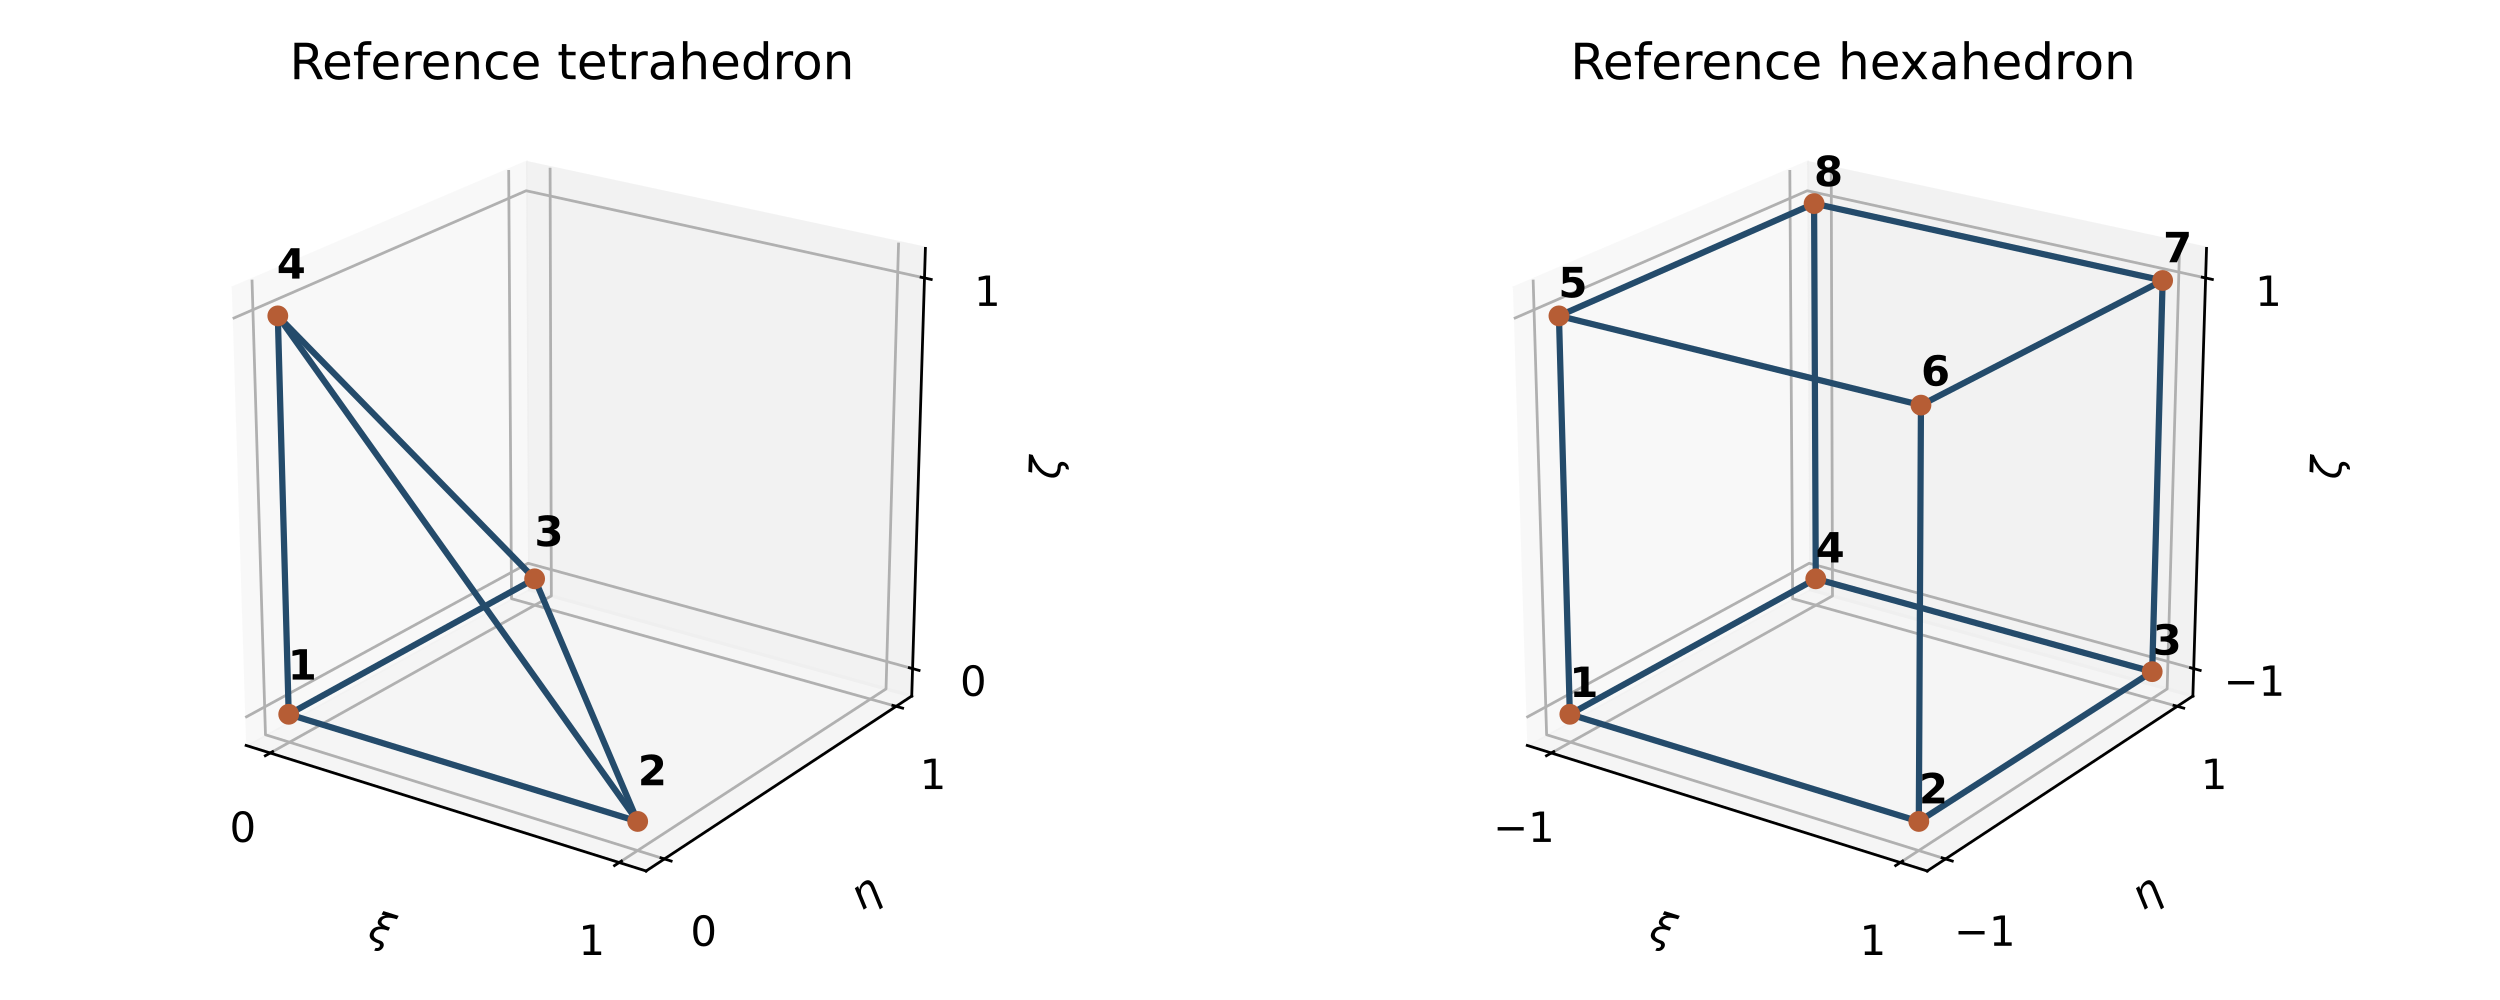
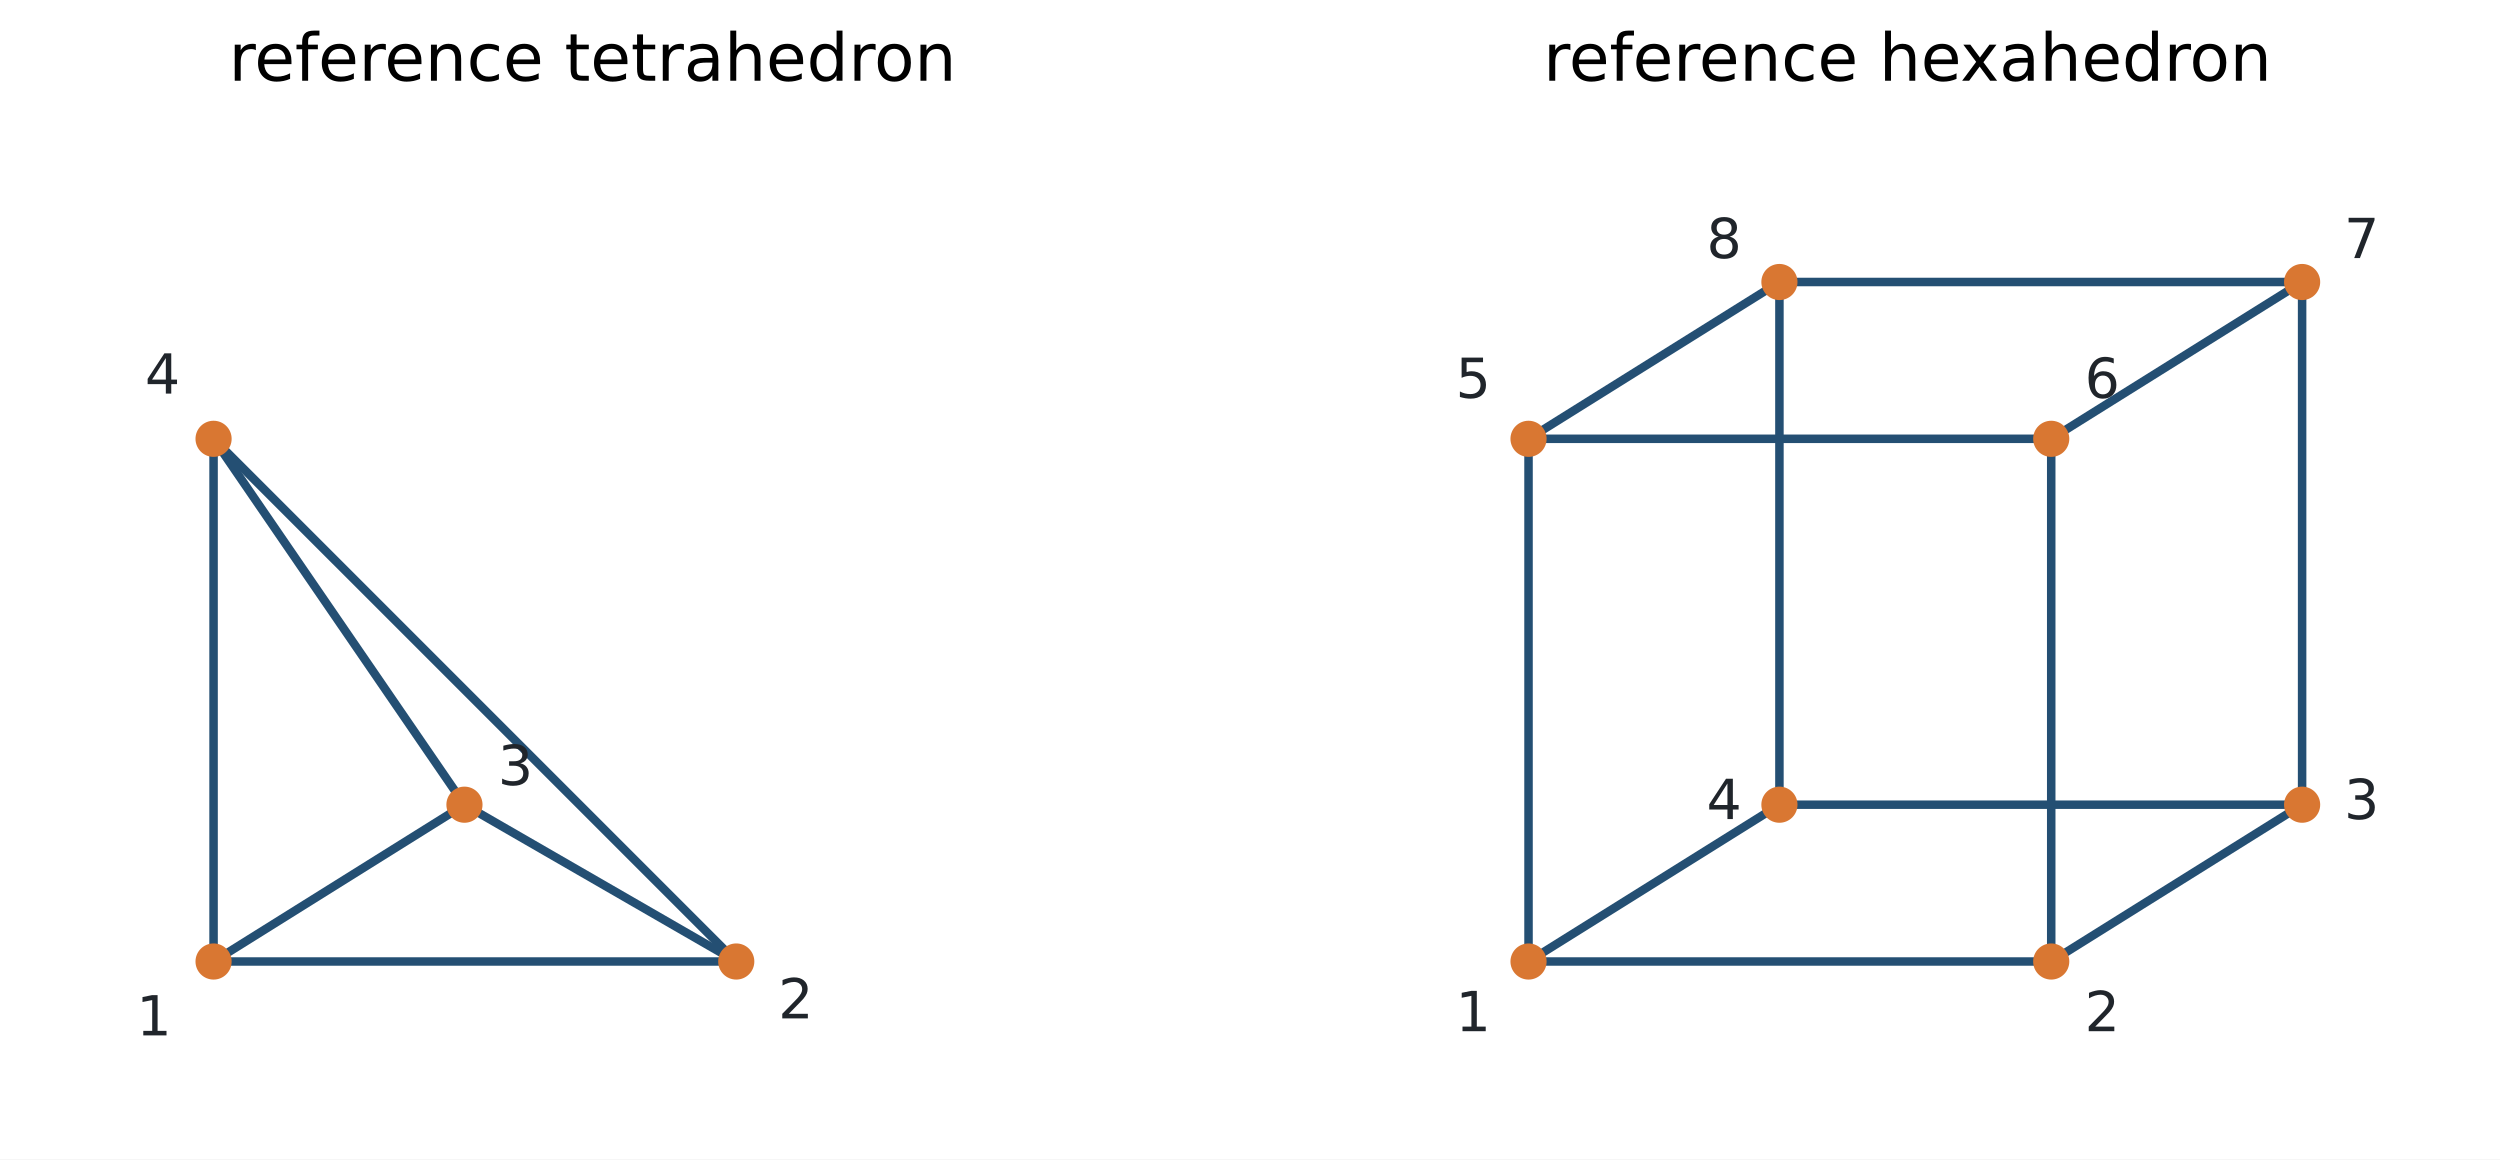
- <svg xmlns="http://www.w3.org/2000/svg" xmlns:xlink="http://www.w3.org/1999/xlink" width="720pt" height="288pt" viewBox="0 0 720 288" version="1.1">
+ <svg xmlns="http://www.w3.org/2000/svg" xmlns:xlink="http://www.w3.org/1999/xlink" width="587.74pt" height="272.57pt" viewBox="0 0 587.74 272.57" version="1.1">
  <defs>
    <style type="text/css">*{stroke-linejoin: round; stroke-linecap: butt}</style>
  </defs>
  <g id="figure_1">
    <g id="patch_1">
-       <path d="M 0 288  L 720 288  L 720 0  L 0 0  z " style="fill: #ffffff" />
-     </g>
-     <g id="patch_2">
-       <path d="M 46.637 264.96  L 282.797 264.96  L 282.797 28.8  L 46.637 28.8  z " style="fill: #ffffff" />
-     </g>
-     <g id="pane3d_1">
-       <g id="patch_3">
-         <path d="M 70.887 214.687  L 152.11 169.772  L 151.491 46.823  L 66.751 83.027  " style="fill: #f2f2f2; opacity: 0.5; stroke: #f2f2f2; stroke-linejoin: miter" />
-       </g>
-     </g>
-     <g id="pane3d_2">
-       <g id="patch_4">
-         <path d="M 152.11 169.772  L 262.577 200.459  L 266.511 71.533  L 151.491 46.823  " style="fill: #e6e6e6; opacity: 0.5; stroke: #e6e6e6; stroke-linejoin: miter" />
-       </g>
-     </g>
-     <g id="pane3d_3">
-       <g id="patch_5">
-         <path d="M 70.887 214.687  L 186.07 250.843  L 262.577 200.459  L 152.11 169.772  " style="fill: #ececec; opacity: 0.5; stroke: #ececec; stroke-linejoin: miter" />
-       </g>
-     </g>
-     <g id="grid3d_1">
-       <g id="Line3DCollection_1">
-         <path d="M 77.817 216.863  L 158.786 171.626  L 158.427 48.313  " style="fill: none; stroke: #b0b0b0; stroke-width: 0.8" />
-         <path d="M 178.319 248.41  L 255.176 198.403  L 258.788 69.874  " style="fill: none; stroke: #b0b0b0; stroke-width: 0.8" />
-       </g>
-     </g>
-     <g id="grid3d_2">
-       <g id="Line3DCollection_2">
-         <path d="M 72.578 80.538  L 76.455 211.608  L 191.338 247.374  " style="fill: none; stroke: #b0b0b0; stroke-width: 0.8" />
-         <path d="M 146.502 48.954  L 147.314 172.424  L 258.079 203.422  " style="fill: none; stroke: #b0b0b0; stroke-width: 0.8" />
-       </g>
-     </g>
-     <g id="grid3d_3">
-       <g id="Line3DCollection_3">
-         <path d="M 262.818 192.562  L 152.072 162.225  L 70.634 206.631  " style="fill: none; stroke: #b0b0b0; stroke-width: 0.8" />
-         <path d="M 266.251 80.056  L 151.531 54.934  L 67.025 91.739  " style="fill: none; stroke: #b0b0b0; stroke-width: 0.8" />
-       </g>
-     </g>
-     <g id="axis3d_1">
-       <g id="line2d_1">
-         <path d="M 70.887 214.687  L 186.07 250.843  " style="fill: none; stroke: #000000; stroke-width: 0.8; stroke-linecap: square" />
-       </g>
-       <g id="xtick_1">
-         <g id="line2d_2">
-           <path d="M 78.518 216.471  L 76.412 217.648  " style="fill: none; stroke: #000000; stroke-width: 0.8; stroke-linecap: square" />
-         </g>
-         <g id="text_1">
-           <text style="font-size: 12px; font-family: 'DejaVu Sans', 'Bitstream Vera Sans', 'Computer Modern Sans Serif', 'Lucida Grande', 'Verdana', 'Geneva', 'Lucid', 'Arial', 'Helvetica', 'Avant Garde', sans-serif; text-anchor: middle" x="69.931" y="242.468" transform="rotate(-0 69.93141 242.4681)">0</text>
-         </g>
-       </g>
-       <g id="xtick_2">
-         <g id="line2d_3">
-           <path d="M 178.987 247.975  L 176.979 249.282  " style="fill: none; stroke: #000000; stroke-width: 0.8; stroke-linecap: square" />
-         </g>
-         <g id="text_2">
-           <text style="font-size: 12px; font-family: 'DejaVu Sans', 'Bitstream Vera Sans', 'Computer Modern Sans Serif', 'Lucida Grande', 'Verdana', 'Geneva', 'Lucid', 'Arial', 'Helvetica', 'Avant Garde', sans-serif; text-anchor: middle" x="170.428" y="275.034" transform="rotate(-0 170.4283 275.0341)">1</text>
-         </g>
-       </g>
-       <g id="text_3">
-         <g transform="translate(105.3757 271.2893) rotate(-342.573)">
-           <text>
-             <tspan x="0" y="-0.875" style="font-style: oblique; font-size: 12px; font-family: 'DejaVu Sans'">ξ</tspan>
-           </text>
-         </g>
-       </g>
-     </g>
-     <g id="axis3d_2">
-       <g id="line2d_4">
-         <path d="M 262.577 200.459  L 186.07 250.843  " style="fill: none; stroke: #000000; stroke-width: 0.8; stroke-linecap: square" />
-       </g>
-       <g id="xtick_3">
-         <g id="line2d_5">
-           <path d="M 190.363 247.071  L 193.29 247.982  " style="fill: none; stroke: #000000; stroke-width: 0.8; stroke-linecap: square" />
-         </g>
-         <g id="text_4">
-           <text style="font-size: 12px; font-family: 'DejaVu Sans', 'Bitstream Vera Sans', 'Computer Modern Sans Serif', 'Lucida Grande', 'Verdana', 'Geneva', 'Lucid', 'Arial', 'Helvetica', 'Avant Garde', sans-serif; text-anchor: middle" x="202.661" y="272.4" transform="rotate(-0 202.6614 272.3996)">0</text>
-         </g>
-       </g>
-       <g id="xtick_4">
-         <g id="line2d_6">
-           <path d="M 257.143 203.16  L 259.954 203.946  " style="fill: none; stroke: #000000; stroke-width: 0.8; stroke-linecap: square" />
-         </g>
-         <g id="text_5">
-           <text style="font-size: 12px; font-family: 'DejaVu Sans', 'Bitstream Vera Sans', 'Computer Modern Sans Serif', 'Lucida Grande', 'Verdana', 'Geneva', 'Lucid', 'Arial', 'Helvetica', 'Avant Garde', sans-serif; text-anchor: middle" x="268.703" y="227.247" transform="rotate(-0 268.7033 227.247)">1</text>
-         </g>
-       </g>
-       <g id="text_6">
-         <g transform="translate(248.322 262.5965) rotate(-33.36697)">
-           <text>
-             <tspan x="0" y="-0.281" style="font-style: oblique; font-size: 12px; font-family: 'DejaVu Sans'">η</tspan>
-           </text>
-         </g>
-       </g>
-     </g>
-     <g id="axis3d_3">
-       <g id="line2d_7">
-         <path d="M 262.577 200.459  L 266.511 71.533  " style="fill: none; stroke: #000000; stroke-width: 0.8; stroke-linecap: square" />
-       </g>
-       <g id="xtick_5">
-         <g id="line2d_8">
-           <path d="M 261.882 192.306  L 264.692 193.076  " style="fill: none; stroke: #000000; stroke-width: 0.8; stroke-linecap: square" />
-         </g>
-         <g id="text_7">
-           <text style="font-size: 12px; font-family: 'DejaVu Sans', 'Bitstream Vera Sans', 'Computer Modern Sans Serif', 'Lucida Grande', 'Verdana', 'Geneva', 'Lucid', 'Arial', 'Helvetica', 'Avant Garde', sans-serif; text-anchor: middle" x="280.31" y="200.399" transform="rotate(-0 280.3098 200.399)">0</text>
-         </g>
-       </g>
-       <g id="xtick_6">
-         <g id="line2d_9">
-           <path d="M 265.279 79.843  L 268.196 80.482  " style="fill: none; stroke: #000000; stroke-width: 0.8; stroke-linecap: square" />
-         </g>
-         <g id="text_8">
-           <text style="font-size: 12px; font-family: 'DejaVu Sans', 'Bitstream Vera Sans', 'Computer Modern Sans Serif', 'Lucida Grande', 'Verdana', 'Geneva', 'Lucid', 'Arial', 'Helvetica', 'Avant Garde', sans-serif; text-anchor: middle" x="284.366" y="88.111" transform="rotate(-0 284.3656 88.11057)">1</text>
-         </g>
-       </g>
-       <g id="text_9">
-         <g transform="translate(306.107 138.153) rotate(-88.25239)">
-           <text>
-             <tspan x="0" y="-0.875" style="font-style: oblique; font-size: 12px; font-family: 'DejaVu Sans'">ζ</tspan>
-           </text>
-         </g>
-       </g>
+       <path d="M 0 272.57 L 587.74 272.57 L 587.74 0 L 0 0 z " style="fill: #ffffff" />
    </g>
    <g id="axes_1">
+       <g id="line2d_1">
+         <path d="M 50.209 226.047 L 173.091 226.047 " clip-path="url(#p5f83810ef9)" style="fill: none; stroke: #244f73; stroke-width: 2; stroke-linecap: square" />
+       </g>
+       <g id="line2d_2">
+         <path d="M 50.209 226.047 L 109.192 189.182 " clip-path="url(#p5f83810ef9)" style="fill: none; stroke: #244f73; stroke-width: 2; stroke-linecap: square" />
+       </g>
+       <g id="line2d_3">
+         <path d="M 50.209 226.047 L 50.209 103.165 " clip-path="url(#p5f83810ef9)" style="fill: none; stroke: #244f73; stroke-width: 2; stroke-linecap: square" />
+       </g>
+       <g id="line2d_4">
+         <path d="M 173.091 226.047 L 109.192 189.182 " clip-path="url(#p5f83810ef9)" style="fill: none; stroke: #244f73; stroke-width: 2; stroke-linecap: square" />
+       </g>
+       <g id="line2d_5">
+         <path d="M 173.091 226.047 L 50.209 103.165 " clip-path="url(#p5f83810ef9)" style="fill: none; stroke: #244f73; stroke-width: 2; stroke-linecap: square" />
+       </g>
+       <g id="line2d_6">
+         <path d="M 109.192 189.182 L 50.209 103.165 " clip-path="url(#p5f83810ef9)" style="fill: none; stroke: #244f73; stroke-width: 2; stroke-linecap: square" />
+       </g>
+       <g id="text_1">
+         <g transform="translate(53.77983 18.97758) scale(0.155 -0.155)">
+           <defs>
+             <path id="DejaVuSans-55" d="M 2631 2963 Q 2534 3019 2420 3045 Q 2306 3072 2169 3072 Q 1681 3072 1420 2755 Q 1159 2438 1159 1844 L 1159 0 L 581 0 L 581 3500 L 1159 3500 L 1159 2956 Q 1341 3275 1631 3429 Q 1922 3584 2338 3584 Q 2397 3584 2469 3576 Q 2541 3569 2628 3553 L 2631 2963 z " transform="scale(0.015625)" />
+             <path id="DejaVuSans-48" d="M 3597 1894 L 3597 1613 L 953 1613 Q 991 1019 1311 708 Q 1631 397 2203 397 Q 2534 397 2845 478 Q 3156 559 3463 722 L 3463 178 Q 3153 47 2828 -22 Q 2503 -91 2169 -91 Q 1331 -91 842 396 Q 353 884 353 1716 Q 353 2575 817 3079 Q 1281 3584 2069 3584 Q 2775 3584 3186 3129 Q 3597 2675 3597 1894 z M 3022 2063 Q 3016 2534 2758 2815 Q 2500 3097 2075 3097 Q 1594 3097 1305 2825 Q 1016 2553 972 2059 L 3022 2063 z " transform="scale(0.015625)" />
+             <path id="DejaVuSans-49" d="M 2375 4863 L 2375 4384 L 1825 4384 Q 1516 4384 1395 4259 Q 1275 4134 1275 3809 L 1275 3500 L 2222 3500 L 2222 3053 L 1275 3053 L 1275 0 L 697 0 L 697 3053 L 147 3053 L 147 3500 L 697 3500 L 697 3744 Q 697 4328 969 4595 Q 1241 4863 1831 4863 L 2375 4863 z " transform="scale(0.015625)" />
+             <path id="DejaVuSans-51" d="M 3513 2113 L 3513 0 L 2938 0 L 2938 2094 Q 2938 2591 2744 2837 Q 2550 3084 2163 3084 Q 1697 3084 1428 2787 Q 1159 2491 1159 1978 L 1159 0 L 581 0 L 581 3500 L 1159 3500 L 1159 2956 Q 1366 3272 1645 3428 Q 1925 3584 2291 3584 Q 2894 3584 3203 3211 Q 3513 2838 3513 2113 z " transform="scale(0.015625)" />
+             <path id="DejaVuSans-46" d="M 3122 3366 L 3122 2828 Q 2878 2963 2633 3030 Q 2388 3097 2138 3097 Q 1578 3097 1268 2742 Q 959 2388 959 1747 Q 959 1106 1268 751 Q 1578 397 2138 397 Q 2388 397 2633 464 Q 2878 531 3122 666 L 3122 134 Q 2881 22 2623 -34 Q 2366 -91 2075 -91 Q 1284 -91 818 406 Q 353 903 353 1747 Q 353 2603 823 3093 Q 1294 3584 2113 3584 Q 2378 3584 2631 3529 Q 2884 3475 3122 3366 z " transform="scale(0.015625)" />
+             <path id="DejaVuSans-3" transform="scale(0.015625)" />
+             <path id="DejaVuSans-57" d="M 1172 4494 L 1172 3500 L 2356 3500 L 2356 3053 L 1172 3053 L 1172 1153 Q 1172 725 1289 603 Q 1406 481 1766 481 L 2356 481 L 2356 0 L 1766 0 Q 1100 0 847 248 Q 594 497 594 1153 L 594 3053 L 172 3053 L 172 3500 L 594 3500 L 594 4494 L 1172 4494 z " transform="scale(0.015625)" />
+             <path id="DejaVuSans-44" d="M 2194 1759 Q 1497 1759 1228 1600 Q 959 1441 959 1056 Q 959 750 1161 570 Q 1363 391 1709 391 Q 2188 391 2477 730 Q 2766 1069 2766 1631 L 2766 1759 L 2194 1759 z M 3341 1997 L 3341 0 L 2766 0 L 2766 531 Q 2569 213 2275 61 Q 1981 -91 1556 -91 Q 1019 -91 701 211 Q 384 513 384 1019 Q 384 1609 779 1909 Q 1175 2209 1959 2209 L 2766 2209 L 2766 2266 Q 2766 2663 2505 2880 Q 2244 3097 1772 3097 Q 1472 3097 1187 3025 Q 903 2953 641 2809 L 641 3341 Q 956 3463 1253 3523 Q 1550 3584 1831 3584 Q 2591 3584 2966 3190 Q 3341 2797 3341 1997 z " transform="scale(0.015625)" />
+             <path id="DejaVuSans-4b" d="M 3513 2113 L 3513 0 L 2938 0 L 2938 2094 Q 2938 2591 2744 2837 Q 2550 3084 2163 3084 Q 1697 3084 1428 2787 Q 1159 2491 1159 1978 L 1159 0 L 581 0 L 581 4863 L 1159 4863 L 1159 2956 Q 1366 3272 1645 3428 Q 1925 3584 2291 3584 Q 2894 3584 3203 3211 Q 3513 2838 3513 2113 z " transform="scale(0.015625)" />
+             <path id="DejaVuSans-47" d="M 2906 2969 L 2906 4863 L 3481 4863 L 3481 0 L 2906 0 L 2906 525 Q 2725 213 2448 61 Q 2172 -91 1784 -91 Q 1150 -91 751 415 Q 353 922 353 1747 Q 353 2572 751 3078 Q 1150 3584 1784 3584 Q 2172 3584 2448 3432 Q 2725 3281 2906 2969 z M 947 1747 Q 947 1113 1208 752 Q 1469 391 1925 391 Q 2381 391 2643 752 Q 2906 1113 2906 1747 Q 2906 2381 2643 2742 Q 2381 3103 1925 3103 Q 1469 3103 1208 2742 Q 947 2381 947 1747 z " transform="scale(0.015625)" />
+             <path id="DejaVuSans-52" d="M 1959 3097 Q 1497 3097 1228 2736 Q 959 2375 959 1747 Q 959 1119 1226 758 Q 1494 397 1959 397 Q 2419 397 2687 759 Q 2956 1122 2956 1747 Q 2956 2369 2687 2733 Q 2419 3097 1959 3097 z M 1959 3584 Q 2709 3584 3137 3096 Q 3566 2609 3566 1747 Q 3566 888 3137 398 Q 2709 -91 1959 -91 Q 1206 -91 779 398 Q 353 888 353 1747 Q 353 2609 779 3096 Q 1206 3584 1959 3584 z " transform="scale(0.015625)" />
+           </defs>
+           <use xlink:href="#DejaVuSans-55" />
+           <use xlink:href="#DejaVuSans-48" transform="translate(38.90625 0)" />
+           <use xlink:href="#DejaVuSans-49" transform="translate(100.4375 0)" />
+           <use xlink:href="#DejaVuSans-48" transform="translate(135.6406 0)" />
+           <use xlink:href="#DejaVuSans-55" transform="translate(197.1719 0)" />
+           <use xlink:href="#DejaVuSans-48" transform="translate(236.0781 0)" />
+           <use xlink:href="#DejaVuSans-51" transform="translate(297.6094 0)" />
+           <use xlink:href="#DejaVuSans-46" transform="translate(360.9844 0)" />
+           <use xlink:href="#DejaVuSans-48" transform="translate(415.9688 0)" />
+           <use xlink:href="#DejaVuSans-3" transform="translate(477.5 0)" />
+           <use xlink:href="#DejaVuSans-57" transform="translate(509.2812 0)" />
+           <use xlink:href="#DejaVuSans-48" transform="translate(548.4844 0)" />
+           <use xlink:href="#DejaVuSans-57" transform="translate(610.0156 0)" />
+           <use xlink:href="#DejaVuSans-55" transform="translate(649.2188 0)" />
+           <use xlink:href="#DejaVuSans-44" transform="translate(690.3281 0)" />
+           <use xlink:href="#DejaVuSans-4b" transform="translate(751.6094 0)" />
+           <use xlink:href="#DejaVuSans-48" transform="translate(814.9844 0)" />
+           <use xlink:href="#DejaVuSans-47" transform="translate(876.5156 0)" />
+           <use xlink:href="#DejaVuSans-55" transform="translate(940 0)" />
+           <use xlink:href="#DejaVuSans-52" transform="translate(978.9062 0)" />
+           <use xlink:href="#DejaVuSans-51" transform="translate(1040.094 0)" />
+         </g>
+       </g>
+       <g id="line2d_7">
+         <defs>
+           <path id="m61c2cffe71" d="M 0 3.75 C 0.995 3.75 1.948 3.355 2.652 2.652 C 3.355 1.948 3.75 0.995 3.75 0 C 3.75 -0.995 3.355 -1.948 2.652 -2.652 C 1.948 -3.355 0.995 -3.75 0 -3.75 C -0.995 -3.75 -1.948 -3.355 -2.652 -2.652 C -3.355 -1.948 -3.75 -0.995 -3.75 0 C -3.75 0.995 -3.355 1.948 -2.652 2.652 C -1.948 3.355 -0.995 3.75 0 3.75 z " style="stroke: #d97732" />
+         </defs>
+         <g clip-path="url(#p5f83810ef9)">
+           <use xlink:href="#m61c2cffe71" x="50.209" y="226.047" style="fill: #d97732; stroke: #d97732" />
+         </g>
+       </g>
+       <g id="line2d_8">
+         <g clip-path="url(#p5f83810ef9)">
+           <use xlink:href="#m61c2cffe71" x="173.091" y="226.047" style="fill: #d97732; stroke: #d97732" />
+         </g>
+       </g>
+       <g id="line2d_9">
+         <g clip-path="url(#p5f83810ef9)">
+           <use xlink:href="#m61c2cffe71" x="109.192" y="189.182" style="fill: #d97732; stroke: #d97732" />
+         </g>
+       </g>
      <g id="line2d_10">
-         <path d="M 83.149 205.715  L 183.652 236.578  " clip-path="url(#pbe5cc50b63)" style="fill: none; stroke: #244b6b; stroke-width: 1.8; stroke-linecap: square" />
-       </g>
-       <g id="line2d_11">
-         <path d="M 83.149 205.715  L 153.972 166.698  " clip-path="url(#pbe5cc50b63)" style="fill: none; stroke: #244b6b; stroke-width: 1.8; stroke-linecap: square" />
-       </g>
-       <g id="line2d_12">
-         <path d="M 83.149 205.715  L 80.009 90.977  " clip-path="url(#pbe5cc50b63)" style="fill: none; stroke: #244b6b; stroke-width: 1.8; stroke-linecap: square" />
-       </g>
-       <g id="line2d_13">
-         <path d="M 183.652 236.578  L 153.972 166.698  " clip-path="url(#pbe5cc50b63)" style="fill: none; stroke: #244b6b; stroke-width: 1.8; stroke-linecap: square" />
-       </g>
-       <g id="line2d_14">
-         <path d="M 183.652 236.578  L 80.009 90.977  " clip-path="url(#pbe5cc50b63)" style="fill: none; stroke: #244b6b; stroke-width: 1.8; stroke-linecap: square" />
-       </g>
-       <g id="line2d_15">
-         <path d="M 153.972 166.698  L 80.009 90.977  " clip-path="url(#pbe5cc50b63)" style="fill: none; stroke: #244b6b; stroke-width: 1.8; stroke-linecap: square" />
-       </g>
-       <g id="Path3DCollection_1">
-         <defs>
-           <path id="m3723ea9de8" d="M 0 2.5  C 0.663 2.5 1.299 2.237 1.768 1.768  C 2.237 1.299 2.5 0.663 2.5 0  C 2.5 -0.663 2.237 -1.299 1.768 -1.768  C 1.299 -2.237 0.663 -2.5 0 -2.5  C -0.663 -2.5 -1.299 -2.237 -1.768 -1.768  C -2.237 -1.299 -2.5 -0.663 -2.5 0  C -2.5 0.663 -2.237 1.299 -1.768 1.768  C -1.299 2.237 -0.663 2.5 0 2.5  z " style="stroke: #b65d35" />
-         </defs>
-         <g clip-path="url(#pbe5cc50b63)">
-           <use xlink:href="#m3723ea9de8" x="153.972" y="166.698" style="fill: #b65d35; stroke: #b65d35" />
-         </g>
-       </g>
-       <g id="text_10">
-         <text style="font-weight: 700; font-size: 12px; font-family: 'DejaVu Sans', 'Bitstream Vera Sans', 'Computer Modern Sans Serif', 'Lucida Grande', 'Verdana', 'Geneva', 'Lucid', 'Arial', 'Helvetica', 'Avant Garde', sans-serif; text-anchor: start" x="82.875" y="195.725" transform="rotate(-0 82.87533 195.7249)">1</text>
-       </g>
-       <g id="text_11">
-         <text style="font-weight: 700; font-size: 12px; font-family: 'DejaVu Sans', 'Bitstream Vera Sans', 'Computer Modern Sans Serif', 'Lucida Grande', 'Verdana', 'Geneva', 'Lucid', 'Arial', 'Helvetica', 'Avant Garde', sans-serif; text-anchor: start" x="183.706" y="226.157" transform="rotate(-0 183.7056 226.1574)">2</text>
-       </g>
-       <g id="text_12">
-         <text style="font-weight: 700; font-size: 12px; font-family: 'DejaVu Sans', 'Bitstream Vera Sans', 'Computer Modern Sans Serif', 'Lucida Grande', 'Verdana', 'Geneva', 'Lucid', 'Arial', 'Helvetica', 'Avant Garde', sans-serif; text-anchor: start" x="153.93" y="157.268" transform="rotate(-0 153.9303 157.2677)">3</text>
-       </g>
-       <g id="text_13">
-         <text style="font-weight: 700; font-size: 12px; font-family: 'DejaVu Sans', 'Bitstream Vera Sans', 'Computer Modern Sans Serif', 'Lucida Grande', 'Verdana', 'Geneva', 'Lucid', 'Arial', 'Helvetica', 'Avant Garde', sans-serif; text-anchor: start" x="79.715" y="80.233" transform="rotate(-0 79.71504 80.23265)">4</text>
-       </g>
-       <g id="text_14">
-         <text style="font-size: 14.4px; font-family: 'DejaVu Sans', 'Bitstream Vera Sans', 'Computer Modern Sans Serif', 'Lucida Grande', 'Verdana', 'Geneva', 'Lucid', 'Arial', 'Helvetica', 'Avant Garde', sans-serif; text-anchor: middle" x="164.717" y="22.8" transform="rotate(-0 164.717 22.8)">Reference tetrahedron</text>
-       </g>
-       <g id="Path3DCollection_2">
-         <g clip-path="url(#pbe5cc50b63)">
-           <use xlink:href="#m3723ea9de8" x="83.149" y="205.715" style="fill: #b65d35; stroke: #b65d35" />
-         </g>
-       </g>
-       <g id="Path3DCollection_3">
-         <g clip-path="url(#pbe5cc50b63)">
-           <use xlink:href="#m3723ea9de8" x="80.009" y="90.977" style="fill: #b65d35; stroke: #b65d35" />
-         </g>
-       </g>
-       <g id="Path3DCollection_4">
-         <g clip-path="url(#pbe5cc50b63)">
-           <use xlink:href="#m3723ea9de8" x="183.652" y="236.578" style="fill: #b65d35; stroke: #b65d35" />
-         </g>
-       </g>
-     </g>
-     <g id="patch_6">
-       <path d="M 415.603 264.96  L 651.763 264.96  L 651.763 28.8  L 415.603 28.8  z " style="fill: #ffffff" />
-     </g>
-     <g id="pane3d_4">
-       <g id="patch_7">
-         <path d="M 439.853 214.687  L 521.076 169.772  L 520.457 46.823  L 435.717 83.027  " style="fill: #f2f2f2; opacity: 0.5; stroke: #f2f2f2; stroke-linejoin: miter" />
-       </g>
-     </g>
-     <g id="pane3d_5">
-       <g id="patch_8">
-         <path d="M 521.076 169.772  L 631.543 200.459  L 635.477 71.533  L 520.457 46.823  " style="fill: #e6e6e6; opacity: 0.5; stroke: #e6e6e6; stroke-linejoin: miter" />
-       </g>
-     </g>
-     <g id="pane3d_6">
-       <g id="patch_9">
-         <path d="M 439.853 214.687  L 555.036 250.843  L 631.543 200.459  L 521.076 169.772  " style="fill: #ececec; opacity: 0.5; stroke: #ececec; stroke-linejoin: miter" />
-       </g>
-     </g>
-     <g id="grid3d_4">
-       <g id="Line3DCollection_4">
-         <path d="M 446.783 216.863  L 527.752 171.626  L 527.393 48.313  " style="fill: none; stroke: #b0b0b0; stroke-width: 0.8" />
-         <path d="M 547.285 248.41  L 624.142 198.403  L 627.754 69.874  " style="fill: none; stroke: #b0b0b0; stroke-width: 0.8" />
-       </g>
-     </g>
-     <g id="grid3d_5">
-       <g id="Line3DCollection_5">
-         <path d="M 441.544 80.538  L 445.421 211.608  L 560.304 247.374  " style="fill: none; stroke: #b0b0b0; stroke-width: 0.8" />
-         <path d="M 515.468 48.954  L 516.28 172.424  L 627.045 203.422  " style="fill: none; stroke: #b0b0b0; stroke-width: 0.8" />
-       </g>
-     </g>
-     <g id="grid3d_6">
-       <g id="Line3DCollection_6">
-         <path d="M 631.784 192.562  L 521.038 162.225  L 439.6 206.631  " style="fill: none; stroke: #b0b0b0; stroke-width: 0.8" />
-         <path d="M 635.217 80.056  L 520.497 54.934  L 435.991 91.739  " style="fill: none; stroke: #b0b0b0; stroke-width: 0.8" />
-       </g>
-     </g>
-     <g id="axis3d_4">
-       <g id="line2d_16">
-         <path d="M 439.853 214.687  L 555.036 250.843  " style="fill: none; stroke: #000000; stroke-width: 0.8; stroke-linecap: square" />
-       </g>
-       <g id="xtick_7">
-         <g id="line2d_17">
-           <path d="M 447.484 216.471  L 445.378 217.648  " style="fill: none; stroke: #000000; stroke-width: 0.8; stroke-linecap: square" />
-         </g>
-         <g id="text_15">
-           <text style="font-size: 12px; font-family: 'DejaVu Sans', 'Bitstream Vera Sans', 'Computer Modern Sans Serif', 'Lucida Grande', 'Verdana', 'Geneva', 'Lucid', 'Arial', 'Helvetica', 'Avant Garde', sans-serif; text-anchor: middle" x="438.897" y="242.468" transform="rotate(-0 438.8974 242.4681)">−1</text>
-         </g>
-       </g>
-       <g id="xtick_8">
-         <g id="line2d_18">
-           <path d="M 547.953 247.975  L 545.946 249.282  " style="fill: none; stroke: #000000; stroke-width: 0.8; stroke-linecap: square" />
-         </g>
-         <g id="text_16">
-           <text style="font-size: 12px; font-family: 'DejaVu Sans', 'Bitstream Vera Sans', 'Computer Modern Sans Serif', 'Lucida Grande', 'Verdana', 'Geneva', 'Lucid', 'Arial', 'Helvetica', 'Avant Garde', sans-serif; text-anchor: middle" x="539.394" y="275.034" transform="rotate(-0 539.3943 275.0341)">1</text>
-         </g>
-       </g>
-       <g id="text_17">
-         <g transform="translate(474.3418 271.2893) rotate(-342.573)">
-           <text>
-             <tspan x="0" y="-0.875" style="font-style: oblique; font-size: 12px; font-family: 'DejaVu Sans'">ξ</tspan>
-           </text>
-         </g>
-       </g>
-     </g>
-     <g id="axis3d_5">
-       <g id="line2d_19">
-         <path d="M 631.543 200.459  L 555.036 250.843  " style="fill: none; stroke: #000000; stroke-width: 0.8; stroke-linecap: square" />
-       </g>
-       <g id="xtick_9">
-         <g id="line2d_20">
-           <path d="M 559.329 247.071  L 562.256 247.982  " style="fill: none; stroke: #000000; stroke-width: 0.8; stroke-linecap: square" />
-         </g>
-         <g id="text_18">
-           <text style="font-size: 12px; font-family: 'DejaVu Sans', 'Bitstream Vera Sans', 'Computer Modern Sans Serif', 'Lucida Grande', 'Verdana', 'Geneva', 'Lucid', 'Arial', 'Helvetica', 'Avant Garde', sans-serif; text-anchor: middle" x="571.627" y="272.4" transform="rotate(-0 571.6275 272.3996)">−1</text>
-         </g>
-       </g>
-       <g id="xtick_10">
-         <g id="line2d_21">
-           <path d="M 626.109 203.16  L 628.92 203.946  " style="fill: none; stroke: #000000; stroke-width: 0.8; stroke-linecap: square" />
-         </g>
-         <g id="text_19">
-           <text style="font-size: 12px; font-family: 'DejaVu Sans', 'Bitstream Vera Sans', 'Computer Modern Sans Serif', 'Lucida Grande', 'Verdana', 'Geneva', 'Lucid', 'Arial', 'Helvetica', 'Avant Garde', sans-serif; text-anchor: middle" x="637.669" y="227.247" transform="rotate(-0 637.6694 227.247)">1</text>
-         </g>
-       </g>
-       <g id="text_20">
-         <g transform="translate(617.2881 262.5965) rotate(-33.36697)">
-           <text>
-             <tspan x="0" y="-0.281" style="font-style: oblique; font-size: 12px; font-family: 'DejaVu Sans'">η</tspan>
-           </text>
-         </g>
-       </g>
-     </g>
-     <g id="axis3d_6">
-       <g id="line2d_22">
-         <path d="M 631.543 200.459  L 635.477 71.533  " style="fill: none; stroke: #000000; stroke-width: 0.8; stroke-linecap: square" />
-       </g>
-       <g id="xtick_11">
-         <g id="line2d_23">
-           <path d="M 630.848 192.306  L 633.658 193.076  " style="fill: none; stroke: #000000; stroke-width: 0.8; stroke-linecap: square" />
-         </g>
-         <g id="text_21">
-           <text style="font-size: 12px; font-family: 'DejaVu Sans', 'Bitstream Vera Sans', 'Computer Modern Sans Serif', 'Lucida Grande', 'Verdana', 'Geneva', 'Lucid', 'Arial', 'Helvetica', 'Avant Garde', sans-serif; text-anchor: middle" x="649.276" y="200.399" transform="rotate(-0 649.2759 200.399)">−1</text>
-         </g>
-       </g>
-       <g id="xtick_12">
-         <g id="line2d_24">
-           <path d="M 634.245 79.843  L 637.162 80.482  " style="fill: none; stroke: #000000; stroke-width: 0.8; stroke-linecap: square" />
-         </g>
-         <g id="text_22">
-           <text style="font-size: 12px; font-family: 'DejaVu Sans', 'Bitstream Vera Sans', 'Computer Modern Sans Serif', 'Lucida Grande', 'Verdana', 'Geneva', 'Lucid', 'Arial', 'Helvetica', 'Avant Garde', sans-serif; text-anchor: middle" x="653.332" y="88.111" transform="rotate(-0 653.3316 88.11057)">1</text>
-         </g>
-       </g>
-       <g id="text_23">
-         <g transform="translate(675.073 138.153) rotate(-88.25239)">
-           <text>
-             <tspan x="0" y="-0.875" style="font-style: oblique; font-size: 12px; font-family: 'DejaVu Sans'">ζ</tspan>
-           </text>
+         <g clip-path="url(#p5f83810ef9)">
+           <use xlink:href="#m61c2cffe71" x="50.209" y="103.165" style="fill: #d97732; stroke: #d97732" />
+         </g>
+       </g>
+       <g id="text_2">
+         <g style="fill: #20252b" transform="translate(32.07324 243.4241) scale(0.13 -0.13)">
+           <defs>
+             <path id="DejaVuSans-14" d="M 794 531 L 1825 531 L 1825 4091 L 703 3866 L 703 4441 L 1819 4666 L 2450 4666 L 2450 531 L 3481 531 L 3481 0 L 794 0 L 794 531 z " transform="scale(0.015625)" />
+           </defs>
+           <use xlink:href="#DejaVuSans-14" />
+         </g>
+       </g>
+       <g id="text_3">
+         <g style="fill: #20252b" transform="translate(182.9557 239.4241) scale(0.13 -0.13)">
+           <defs>
+             <path id="DejaVuSans-15" d="M 1228 531 L 3431 531 L 3431 0 L 469 0 L 469 531 Q 828 903 1448 1529 Q 2069 2156 2228 2338 Q 2531 2678 2651 2914 Q 2772 3150 2772 3378 Q 2772 3750 2511 3984 Q 2250 4219 1831 4219 Q 1534 4219 1204 4116 Q 875 4013 500 3803 L 500 4441 Q 881 4594 1212 4672 Q 1544 4750 1819 4750 Q 2544 4750 2975 4387 Q 3406 4025 3406 3419 Q 3406 3131 3298 2873 Q 3191 2616 2906 2266 Q 2828 2175 2409 1742 Q 1991 1309 1228 531 z " transform="scale(0.015625)" />
+           </defs>
+           <use xlink:href="#DejaVuSans-15" />
+         </g>
+       </g>
+       <g id="text_4">
+         <g style="fill: #20252b" transform="translate(117.0568 184.5594) scale(0.13 -0.13)">
+           <defs>
+             <path id="DejaVuSans-16" d="M 2597 2516 Q 3050 2419 3304 2112 Q 3559 1806 3559 1356 Q 3559 666 3084 287 Q 2609 -91 1734 -91 Q 1441 -91 1130 -33 Q 819 25 488 141 L 488 750 Q 750 597 1062 519 Q 1375 441 1716 441 Q 2309 441 2620 675 Q 2931 909 2931 1356 Q 2931 1769 2642 2001 Q 2353 2234 1838 2234 L 1294 2234 L 1294 2753 L 1863 2753 Q 2328 2753 2575 2939 Q 2822 3125 2822 3475 Q 2822 3834 2567 4026 Q 2313 4219 1838 4219 Q 1578 4219 1281 4162 Q 984 4106 628 3988 L 628 4550 Q 988 4650 1302 4700 Q 1616 4750 1894 4750 Q 2613 4750 3031 4423 Q 3450 4097 3450 3541 Q 3450 3153 3228 2886 Q 3006 2619 2597 2516 z " transform="scale(0.015625)" />
+           </defs>
+           <use xlink:href="#DejaVuSans-16" />
+         </g>
+       </g>
+       <g id="text_5">
+         <g style="fill: #20252b" transform="translate(34.07324 92.54166) scale(0.13 -0.13)">
+           <defs>
+             <path id="DejaVuSans-17" d="M 2419 4116 L 825 1625 L 2419 1625 L 2419 4116 z M 2253 4666 L 3047 4666 L 3047 1625 L 3713 1625 L 3713 1100 L 3047 1100 L 3047 0 L 2419 0 L 2419 1100 L 313 1100 L 313 1709 L 2253 4666 z " transform="scale(0.015625)" />
+           </defs>
+           <use xlink:href="#DejaVuSans-17" />
        </g>
      </g>
    </g>
    <g id="axes_2">
+       <g id="line2d_11">
+         <path d="M 359.351 226.047 L 482.234 226.047 " clip-path="url(#p0d881349d3)" style="fill: none; stroke: #244f73; stroke-width: 2; stroke-linecap: square" />
+       </g>
+       <g id="line2d_12">
+         <path d="M 482.234 226.047 L 541.217 189.182 " clip-path="url(#p0d881349d3)" style="fill: none; stroke: #244f73; stroke-width: 2; stroke-linecap: square" />
+       </g>
+       <g id="line2d_13">
+         <path d="M 541.217 189.182 L 418.335 189.182 " clip-path="url(#p0d881349d3)" style="fill: none; stroke: #244f73; stroke-width: 2; stroke-linecap: square" />
+       </g>
+       <g id="line2d_14">
+         <path d="M 418.335 189.182 L 359.351 226.047 " clip-path="url(#p0d881349d3)" style="fill: none; stroke: #244f73; stroke-width: 2; stroke-linecap: square" />
+       </g>
+       <g id="line2d_15">
+         <path d="M 359.351 103.165 L 482.234 103.165 " clip-path="url(#p0d881349d3)" style="fill: none; stroke: #244f73; stroke-width: 2; stroke-linecap: square" />
+       </g>
+       <g id="line2d_16">
+         <path d="M 482.234 103.165 L 541.217 66.3 " clip-path="url(#p0d881349d3)" style="fill: none; stroke: #244f73; stroke-width: 2; stroke-linecap: square" />
+       </g>
+       <g id="line2d_17">
+         <path d="M 541.217 66.3 L 418.335 66.3 " clip-path="url(#p0d881349d3)" style="fill: none; stroke: #244f73; stroke-width: 2; stroke-linecap: square" />
+       </g>
+       <g id="line2d_18">
+         <path d="M 418.335 66.3 L 359.351 103.165 " clip-path="url(#p0d881349d3)" style="fill: none; stroke: #244f73; stroke-width: 2; stroke-linecap: square" />
+       </g>
+       <g id="line2d_19">
+         <path d="M 359.351 226.047 L 359.351 103.165 " clip-path="url(#p0d881349d3)" style="fill: none; stroke: #244f73; stroke-width: 2; stroke-linecap: square" />
+       </g>
+       <g id="line2d_20">
+         <path d="M 482.234 226.047 L 482.234 103.165 " clip-path="url(#p0d881349d3)" style="fill: none; stroke: #244f73; stroke-width: 2; stroke-linecap: square" />
+       </g>
+       <g id="line2d_21">
+         <path d="M 541.217 189.182 L 541.217 66.3 " clip-path="url(#p0d881349d3)" style="fill: none; stroke: #244f73; stroke-width: 2; stroke-linecap: square" />
+       </g>
+       <g id="line2d_22">
+         <path d="M 418.335 189.182 L 418.335 66.3 " clip-path="url(#p0d881349d3)" style="fill: none; stroke: #244f73; stroke-width: 2; stroke-linecap: square" />
+       </g>
+       <g id="text_6">
+         <g transform="translate(362.8218 18.97758) scale(0.155 -0.155)">
+           <defs>
+             <path id="DejaVuSans-5b" d="M 3513 3500 L 2247 1797 L 3578 0 L 2900 0 L 1881 1375 L 863 0 L 184 0 L 1544 1831 L 300 3500 L 978 3500 L 1906 2253 L 2834 3500 L 3513 3500 z " transform="scale(0.015625)" />
+           </defs>
+           <use xlink:href="#DejaVuSans-55" />
+           <use xlink:href="#DejaVuSans-48" transform="translate(38.90625 0)" />
+           <use xlink:href="#DejaVuSans-49" transform="translate(100.4375 0)" />
+           <use xlink:href="#DejaVuSans-48" transform="translate(135.6406 0)" />
+           <use xlink:href="#DejaVuSans-55" transform="translate(197.1719 0)" />
+           <use xlink:href="#DejaVuSans-48" transform="translate(236.0781 0)" />
+           <use xlink:href="#DejaVuSans-51" transform="translate(297.6094 0)" />
+           <use xlink:href="#DejaVuSans-46" transform="translate(360.9844 0)" />
+           <use xlink:href="#DejaVuSans-48" transform="translate(415.9688 0)" />
+           <use xlink:href="#DejaVuSans-3" transform="translate(477.5 0)" />
+           <use xlink:href="#DejaVuSans-4b" transform="translate(509.2812 0)" />
+           <use xlink:href="#DejaVuSans-48" transform="translate(572.6562 0)" />
+           <use xlink:href="#DejaVuSans-5b" transform="translate(632.4375 0)" />
+           <use xlink:href="#DejaVuSans-44" transform="translate(691.625 0)" />
+           <use xlink:href="#DejaVuSans-4b" transform="translate(752.9062 0)" />
+           <use xlink:href="#DejaVuSans-48" transform="translate(816.2812 0)" />
+           <use xlink:href="#DejaVuSans-47" transform="translate(877.8125 0)" />
+           <use xlink:href="#DejaVuSans-55" transform="translate(941.2969 0)" />
+           <use xlink:href="#DejaVuSans-52" transform="translate(980.2031 0)" />
+           <use xlink:href="#DejaVuSans-51" transform="translate(1041.391 0)" />
+         </g>
+       </g>
+       <g id="line2d_23">
+         <g clip-path="url(#p0d881349d3)">
+           <use xlink:href="#m61c2cffe71" x="359.351" y="226.047" style="fill: #d97732; stroke: #d97732" />
+         </g>
+       </g>
+       <g id="line2d_24">
+         <g clip-path="url(#p0d881349d3)">
+           <use xlink:href="#m61c2cffe71" x="482.234" y="226.047" style="fill: #d97732; stroke: #d97732" />
+         </g>
+       </g>
      <g id="line2d_25">
-         <path d="M 452.115 205.715  L 552.618 236.578  " clip-path="url(#p01f0535cba)" style="fill: none; stroke: #244b6b; stroke-width: 1.8; stroke-linecap: square" />
+         <g clip-path="url(#p0d881349d3)">
+           <use xlink:href="#m61c2cffe71" x="541.217" y="189.182" style="fill: #d97732; stroke: #d97732" />
+         </g>
      </g>
      <g id="line2d_26">
-         <path d="M 452.115 205.715  L 522.938 166.698  " clip-path="url(#p01f0535cba)" style="fill: none; stroke: #244b6b; stroke-width: 1.8; stroke-linecap: square" />
+         <g clip-path="url(#p0d881349d3)">
+           <use xlink:href="#m61c2cffe71" x="418.335" y="189.182" style="fill: #d97732; stroke: #d97732" />
+         </g>
      </g>
      <g id="line2d_27">
-         <path d="M 452.115 205.715  L 448.975 90.977  " clip-path="url(#p01f0535cba)" style="fill: none; stroke: #244b6b; stroke-width: 1.8; stroke-linecap: square" />
+         <g clip-path="url(#p0d881349d3)">
+           <use xlink:href="#m61c2cffe71" x="359.351" y="103.165" style="fill: #d97732; stroke: #d97732" />
+         </g>
      </g>
      <g id="line2d_28">
-         <path d="M 552.618 236.578  L 619.833 193.437  " clip-path="url(#p01f0535cba)" style="fill: none; stroke: #244b6b; stroke-width: 1.8; stroke-linecap: square" />
+         <g clip-path="url(#p0d881349d3)">
+           <use xlink:href="#m61c2cffe71" x="482.234" y="103.165" style="fill: #d97732; stroke: #d97732" />
+         </g>
      </g>
      <g id="line2d_29">
-         <path d="M 552.618 236.578  L 553.234 116.679  " clip-path="url(#p01f0535cba)" style="fill: none; stroke: #244b6b; stroke-width: 1.8; stroke-linecap: square" />
+         <g clip-path="url(#p0d881349d3)">
+           <use xlink:href="#m61c2cffe71" x="541.217" y="66.3" style="fill: #d97732; stroke: #d97732" />
+         </g>
      </g>
      <g id="line2d_30">
-         <path d="M 619.833 193.437  L 522.938 166.698  " clip-path="url(#p01f0535cba)" style="fill: none; stroke: #244b6b; stroke-width: 1.8; stroke-linecap: square" />
-       </g>
-       <g id="line2d_31">
-         <path d="M 619.833 193.437  L 622.838 80.782  " clip-path="url(#p01f0535cba)" style="fill: none; stroke: #244b6b; stroke-width: 1.8; stroke-linecap: square" />
-       </g>
-       <g id="line2d_32">
-         <path d="M 522.938 166.698  L 522.458 58.632  " clip-path="url(#p01f0535cba)" style="fill: none; stroke: #244b6b; stroke-width: 1.8; stroke-linecap: square" />
-       </g>
-       <g id="line2d_33">
-         <path d="M 448.975 90.977  L 553.234 116.679  " clip-path="url(#p01f0535cba)" style="fill: none; stroke: #244b6b; stroke-width: 1.8; stroke-linecap: square" />
-       </g>
-       <g id="line2d_34">
-         <path d="M 448.975 90.977  L 522.458 58.632  " clip-path="url(#p01f0535cba)" style="fill: none; stroke: #244b6b; stroke-width: 1.8; stroke-linecap: square" />
-       </g>
-       <g id="line2d_35">
-         <path d="M 553.234 116.679  L 622.838 80.782  " clip-path="url(#p01f0535cba)" style="fill: none; stroke: #244b6b; stroke-width: 1.8; stroke-linecap: square" />
-       </g>
-       <g id="line2d_36">
-         <path d="M 622.838 80.782  L 522.458 58.632  " clip-path="url(#p01f0535cba)" style="fill: none; stroke: #244b6b; stroke-width: 1.8; stroke-linecap: square" />
-       </g>
-       <g id="Path3DCollection_5">
-         <g clip-path="url(#p01f0535cba)">
-           <use xlink:href="#m3723ea9de8" x="522.938" y="166.698" style="fill: #b65d35; stroke: #b65d35" />
-         </g>
-       </g>
-       <g id="text_24">
-         <text style="font-weight: 700; font-size: 12px; font-family: 'DejaVu Sans', 'Bitstream Vera Sans', 'Computer Modern Sans Serif', 'Lucida Grande', 'Verdana', 'Geneva', 'Lucid', 'Arial', 'Helvetica', 'Avant Garde', sans-serif; text-anchor: start" x="451.978" y="200.728" transform="rotate(-0 451.9783 200.7277)">1</text>
-       </g>
-       <g id="text_25">
-         <text style="font-weight: 700; font-size: 12px; font-family: 'DejaVu Sans', 'Bitstream Vera Sans', 'Computer Modern Sans Serif', 'Lucida Grande', 'Verdana', 'Geneva', 'Lucid', 'Arial', 'Helvetica', 'Avant Garde', sans-serif; text-anchor: start" x="552.645" y="231.376" transform="rotate(-0 552.6448 231.3763)">2</text>
-       </g>
-       <g id="text_26">
-         <text style="font-weight: 700; font-size: 12px; font-family: 'DejaVu Sans', 'Bitstream Vera Sans', 'Computer Modern Sans Serif', 'Lucida Grande', 'Verdana', 'Geneva', 'Lucid', 'Arial', 'Helvetica', 'Avant Garde', sans-serif; text-anchor: start" x="619.964" y="188.537" transform="rotate(-0 619.9637 188.5372)">3</text>
-       </g>
-       <g id="text_27">
-         <text style="font-weight: 700; font-size: 12px; font-family: 'DejaVu Sans', 'Bitstream Vera Sans', 'Computer Modern Sans Serif', 'Lucida Grande', 'Verdana', 'Geneva', 'Lucid', 'Arial', 'Helvetica', 'Avant Garde', sans-serif; text-anchor: start" x="522.917" y="161.99" transform="rotate(-0 522.9173 161.9899)">4</text>
-       </g>
-       <g id="text_28">
-         <text style="font-weight: 700; font-size: 12px; font-family: 'DejaVu Sans', 'Bitstream Vera Sans', 'Computer Modern Sans Serif', 'Lucida Grande', 'Verdana', 'Geneva', 'Lucid', 'Arial', 'Helvetica', 'Avant Garde', sans-serif; text-anchor: start" x="448.828" y="85.614" transform="rotate(-0 448.8283 85.61396)">5</text>
-       </g>
-       <g id="text_29">
-         <text style="font-weight: 700; font-size: 12px; font-family: 'DejaVu Sans', 'Bitstream Vera Sans', 'Computer Modern Sans Serif', 'Lucida Grande', 'Verdana', 'Geneva', 'Lucid', 'Arial', 'Helvetica', 'Avant Garde', sans-serif; text-anchor: start" x="553.262" y="111.062" transform="rotate(-0 553.2625 111.0623)">6</text>
-       </g>
-       <g id="text_30">
-         <text style="font-weight: 700; font-size: 12px; font-family: 'DejaVu Sans', 'Bitstream Vera Sans', 'Computer Modern Sans Serif', 'Lucida Grande', 'Verdana', 'Geneva', 'Lucid', 'Arial', 'Helvetica', 'Avant Garde', sans-serif; text-anchor: start" x="622.979" y="75.52" transform="rotate(-0 622.9786 75.51986)">7</text>
-       </g>
-       <g id="text_31">
-         <text style="font-weight: 700; font-size: 12px; font-family: 'DejaVu Sans', 'Bitstream Vera Sans', 'Computer Modern Sans Serif', 'Lucida Grande', 'Verdana', 'Geneva', 'Lucid', 'Arial', 'Helvetica', 'Avant Garde', sans-serif; text-anchor: start" x="522.436" y="53.593" transform="rotate(-0 522.4356 53.59315)">8</text>
-       </g>
-       <g id="text_32">
-         <text style="font-size: 14.4px; font-family: 'DejaVu Sans', 'Bitstream Vera Sans', 'Computer Modern Sans Serif', 'Lucida Grande', 'Verdana', 'Geneva', 'Lucid', 'Arial', 'Helvetica', 'Avant Garde', sans-serif; text-anchor: middle" x="533.683" y="22.8" transform="rotate(-0 533.683 22.8)">Reference hexahedron</text>
-       </g>
-       <g id="Path3DCollection_6">
-         <g clip-path="url(#p01f0535cba)">
-           <use xlink:href="#m3723ea9de8" x="522.458" y="58.632" style="fill: #b65d35; stroke: #b65d35" />
-         </g>
-       </g>
-       <g id="Path3DCollection_7">
-         <g clip-path="url(#p01f0535cba)">
-           <use xlink:href="#m3723ea9de8" x="619.833" y="193.437" style="fill: #b65d35; stroke: #b65d35" />
-         </g>
-       </g>
-       <g id="Path3DCollection_8">
-         <g clip-path="url(#p01f0535cba)">
-           <use xlink:href="#m3723ea9de8" x="452.115" y="205.715" style="fill: #b65d35; stroke: #b65d35" />
-         </g>
-       </g>
-       <g id="Path3DCollection_9">
-         <g clip-path="url(#p01f0535cba)">
-           <use xlink:href="#m3723ea9de8" x="622.838" y="80.782" style="fill: #b65d35; stroke: #b65d35" />
-         </g>
-       </g>
-       <g id="Path3DCollection_10">
-         <g clip-path="url(#p01f0535cba)">
-           <use xlink:href="#m3723ea9de8" x="448.975" y="90.977" style="fill: #b65d35; stroke: #b65d35" />
-         </g>
-       </g>
-       <g id="Path3DCollection_11">
-         <g clip-path="url(#p01f0535cba)">
-           <use xlink:href="#m3723ea9de8" x="552.618" y="236.578" style="fill: #b65d35; stroke: #b65d35" />
-         </g>
-       </g>
-       <g id="Path3DCollection_12">
-         <g clip-path="url(#p01f0535cba)">
-           <use xlink:href="#m3723ea9de8" x="553.234" y="116.679" style="fill: #b65d35; stroke: #b65d35" />
+         <g clip-path="url(#p0d881349d3)">
+           <use xlink:href="#m61c2cffe71" x="418.335" y="66.3" style="fill: #d97732; stroke: #d97732" />
+         </g>
+       </g>
+       <g id="text_7">
+         <g style="fill: #20252b" transform="translate(342.2157 242.4241) scale(0.13 -0.13)">
+           <use xlink:href="#DejaVuSans-14" />
+         </g>
+       </g>
+       <g id="text_8">
+         <g style="fill: #20252b" transform="translate(490.0981 242.4241) scale(0.13 -0.13)">
+           <use xlink:href="#DejaVuSans-15" />
+         </g>
+       </g>
+       <g id="text_9">
+         <g style="fill: #20252b" transform="translate(551.0817 192.5594) scale(0.13 -0.13)">
+           <use xlink:href="#DejaVuSans-16" />
+         </g>
+       </g>
+       <g id="text_10">
+         <g style="fill: #20252b" transform="translate(401.1993 192.5594) scale(0.13 -0.13)">
+           <use xlink:href="#DejaVuSans-17" />
+         </g>
+       </g>
+       <g id="text_11">
+         <g style="fill: #20252b" transform="translate(342.2157 93.54166) scale(0.13 -0.13)">
+           <defs>
+             <path id="DejaVuSans-18" d="M 691 4666 L 3169 4666 L 3169 4134 L 1269 4134 L 1269 2991 Q 1406 3038 1543 3061 Q 1681 3084 1819 3084 Q 2600 3084 3056 2656 Q 3513 2228 3513 1497 Q 3513 744 3044 326 Q 2575 -91 1722 -91 Q 1428 -91 1123 -41 Q 819 9 494 109 L 494 744 Q 775 591 1075 516 Q 1375 441 1709 441 Q 2250 441 2565 725 Q 2881 1009 2881 1497 Q 2881 1984 2565 2268 Q 2250 2553 1709 2553 Q 1456 2553 1204 2497 Q 953 2441 691 2322 L 691 4666 z " transform="scale(0.015625)" />
+           </defs>
+           <use xlink:href="#DejaVuSans-18" />
+         </g>
+       </g>
+       <g id="text_12">
+         <g style="fill: #20252b" transform="translate(490.0981 93.54166) scale(0.13 -0.13)">
+           <defs>
+             <path id="DejaVuSans-19" d="M 2113 2584 Q 1688 2584 1439 2293 Q 1191 2003 1191 1497 Q 1191 994 1439 701 Q 1688 409 2113 409 Q 2538 409 2786 701 Q 3034 994 3034 1497 Q 3034 2003 2786 2293 Q 2538 2584 2113 2584 z M 3366 4563 L 3366 3988 Q 3128 4100 2886 4159 Q 2644 4219 2406 4219 Q 1781 4219 1451 3797 Q 1122 3375 1075 2522 Q 1259 2794 1537 2939 Q 1816 3084 2150 3084 Q 2853 3084 3261 2657 Q 3669 2231 3669 1497 Q 3669 778 3244 343 Q 2819 -91 2113 -91 Q 1303 -91 875 529 Q 447 1150 447 2328 Q 447 3434 972 4092 Q 1497 4750 2381 4750 Q 2619 4750 2861 4703 Q 3103 4656 3366 4563 z " transform="scale(0.015625)" />
+           </defs>
+           <use xlink:href="#DejaVuSans-19" />
+         </g>
+       </g>
+       <g id="text_13">
+         <g style="fill: #20252b" transform="translate(551.0817 60.67692) scale(0.13 -0.13)">
+           <defs>
+             <path id="DejaVuSans-1a" d="M 525 4666 L 3525 4666 L 3525 4397 L 1831 0 L 1172 0 L 2766 4134 L 525 4134 L 525 4666 z " transform="scale(0.015625)" />
+           </defs>
+           <use xlink:href="#DejaVuSans-1a" />
+         </g>
+       </g>
+       <g id="text_14">
+         <g style="fill: #20252b" transform="translate(401.1993 60.67692) scale(0.13 -0.13)">
+           <defs>
+             <path id="DejaVuSans-1b" d="M 2034 2216 Q 1584 2216 1326 1975 Q 1069 1734 1069 1313 Q 1069 891 1326 650 Q 1584 409 2034 409 Q 2484 409 2743 651 Q 3003 894 3003 1313 Q 3003 1734 2745 1975 Q 2488 2216 2034 2216 z M 1403 2484 Q 997 2584 770 2862 Q 544 3141 544 3541 Q 544 4100 942 4425 Q 1341 4750 2034 4750 Q 2731 4750 3128 4425 Q 3525 4100 3525 3541 Q 3525 3141 3298 2862 Q 3072 2584 2669 2484 Q 3125 2378 3379 2068 Q 3634 1759 3634 1313 Q 3634 634 3220 271 Q 2806 -91 2034 -91 Q 1263 -91 848 271 Q 434 634 434 1313 Q 434 1759 690 2068 Q 947 2378 1403 2484 z M 1172 3481 Q 1172 3119 1398 2916 Q 1625 2713 2034 2713 Q 2441 2713 2670 2916 Q 2900 3119 2900 3481 Q 2900 3844 2670 4047 Q 2441 4250 2034 4250 Q 1625 4250 1398 4047 Q 1172 3844 1172 3481 z " transform="scale(0.015625)" />
+           </defs>
+           <use xlink:href="#DejaVuSans-1b" />
        </g>
      </g>
    </g>
  </g>
  <defs>
-     <clipPath id="pbe5cc50b63">
-       <rect x="46.637" y="28.8" width="236.16" height="236.16" />
+     <clipPath id="p5f83810ef9">
+       <rect x="7.2" y="26.978" width="264.197" height="238.392" />
    </clipPath>
-     <clipPath id="p01f0535cba">
-       <rect x="415.603" y="28.8" width="236.16" height="236.16" />
+     <clipPath id="p0d881349d3">
+       <rect x="316.342" y="26.978" width="264.197" height="238.392" />
    </clipPath>
  </defs>
</svg>
